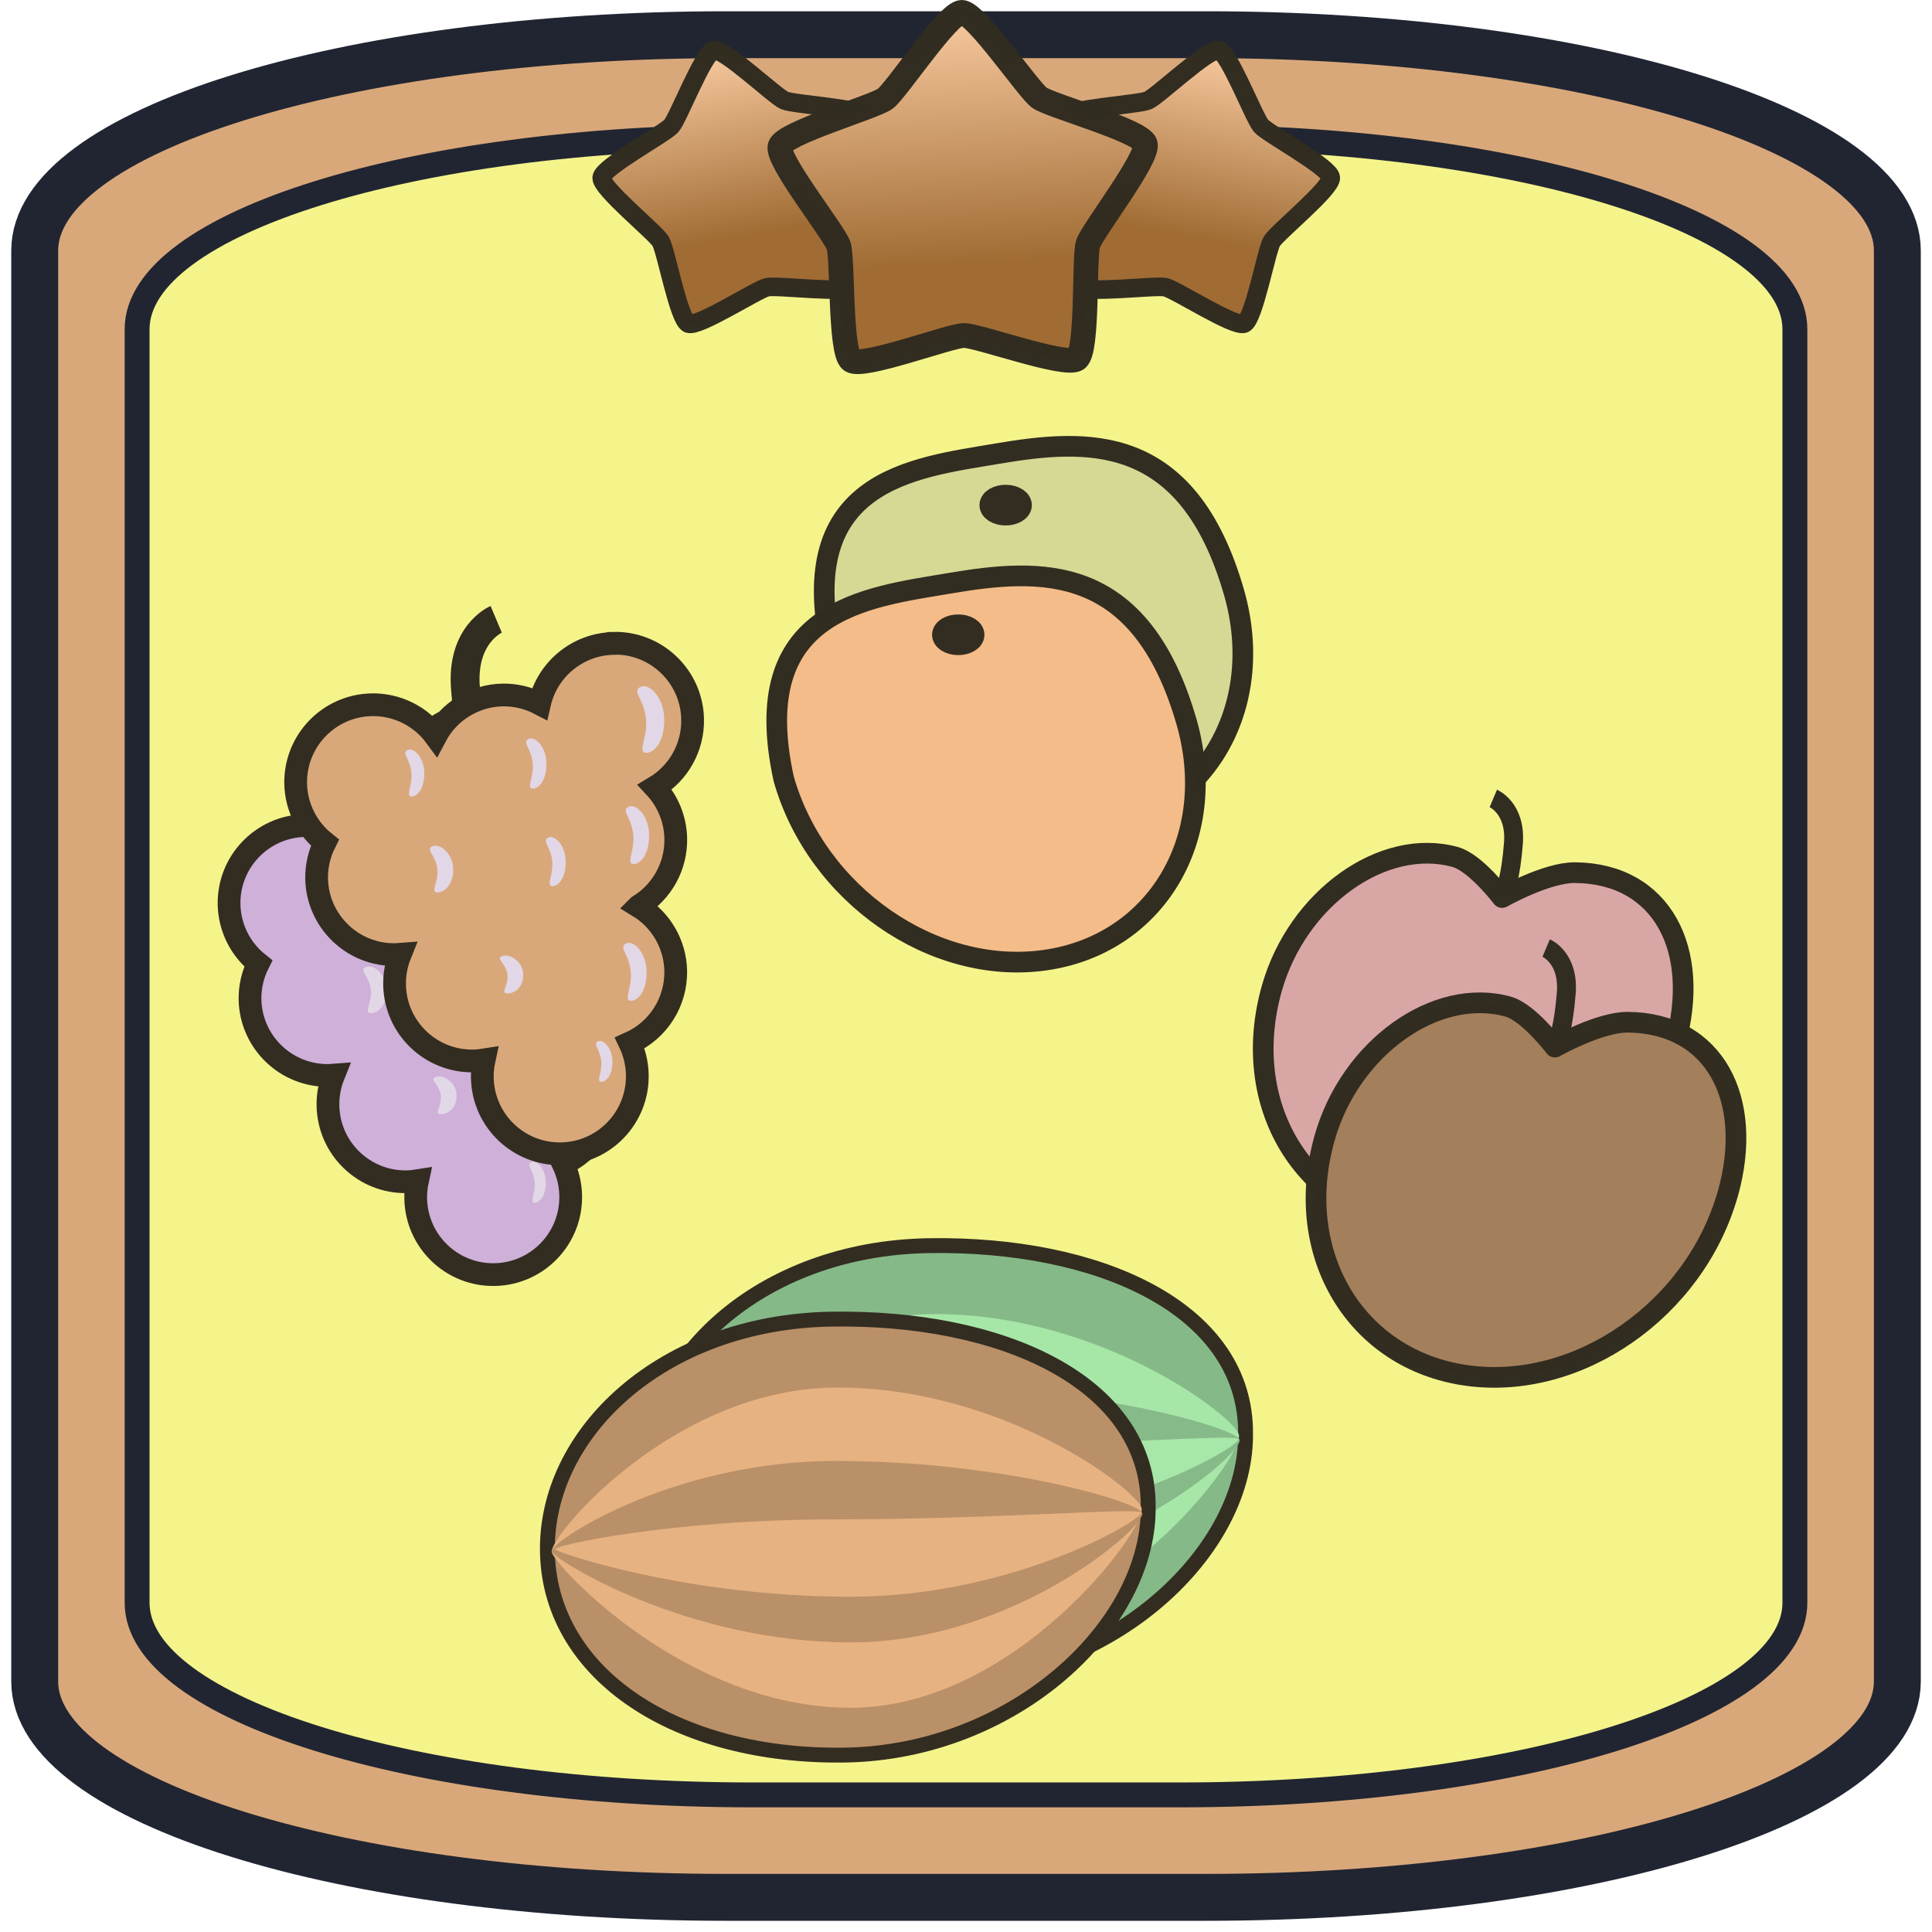
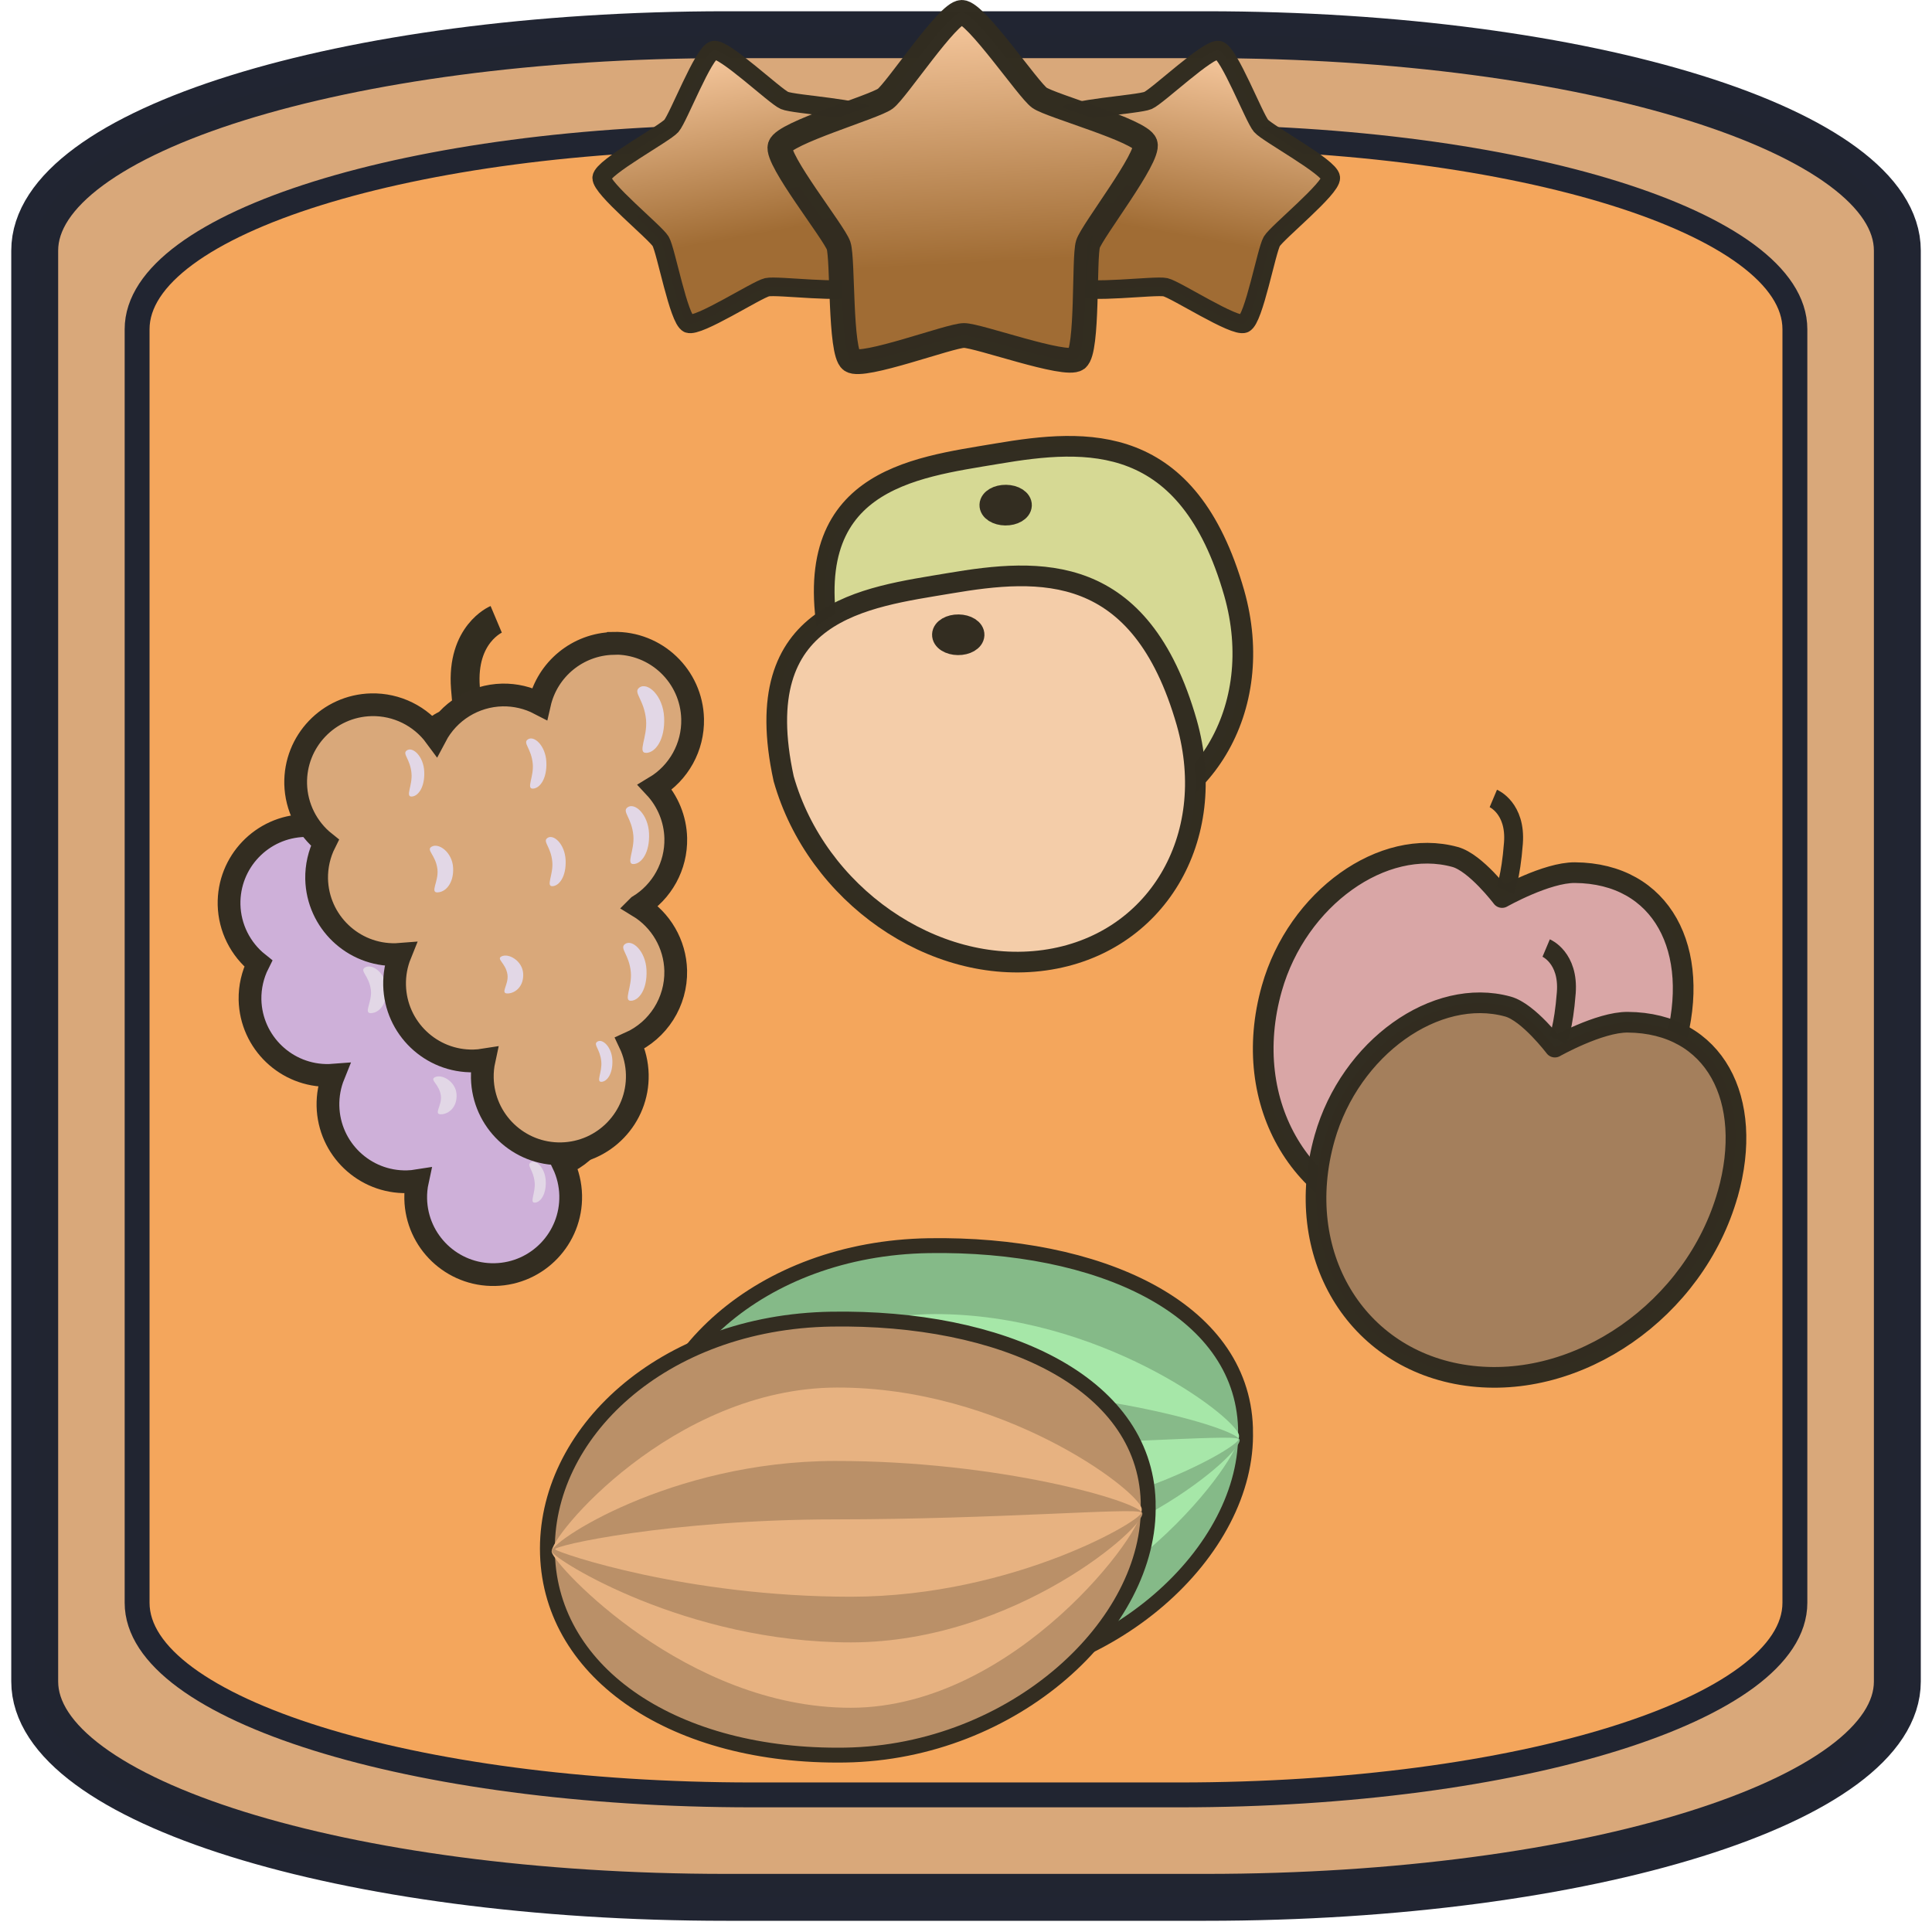
<svg xmlns="http://www.w3.org/2000/svg" xmlns:xlink="http://www.w3.org/1999/xlink" width="130" height="130" viewBox="0 0 34.396 34.396" version="1.1" id="svg1">
  <defs id="defs1">
    <linearGradient id="linearGradient33">
      <stop style="stop-color:#ffd1a8;stop-opacity:1;" offset="0" id="stop33" />
      <stop style="stop-color:#a06c34;stop-opacity:1;" offset="0.696" id="stop34" />
    </linearGradient>
    <linearGradient xlink:href="#linearGradient33" id="linearGradient12" gradientUnits="userSpaceOnUse" x1="9.158" y1="0.654" x2="9.524" y2="7.639" />
    <linearGradient xlink:href="#linearGradient33" id="linearGradient13" gradientUnits="userSpaceOnUse" x1="9.158" y1="0.654" x2="9.524" y2="7.639" />
    <linearGradient xlink:href="#linearGradient33" id="linearGradient14" gradientUnits="userSpaceOnUse" x1="9.158" y1="0.654" x2="9.524" y2="7.639" />
  </defs>
  <g id="layer1">
    <rect style="fill:#d9a87a;stroke:#212532;stroke-width:0.835;stroke-linejoin:round;stroke-miterlimit:8.2;stroke-opacity:0.996;stroke-dasharray:none;fill-opacity:1" id="rect1" width="33.161" height="33.161" x="0.618" y="0.618" ry="3.843" rx="12.308" />
-     <rect style="fill:#f4f48b;stroke:#212532;stroke-width:0.443;stroke-linejoin:round;stroke-miterlimit:8.2;stroke-dasharray:none;stroke-opacity:0.996;fill-opacity:1" id="rect1-8" width="29.514" height="29.514" x="2.441" y="2.441" ry="3.42" rx="10.954" />
+     <rect style="fill:#f4a65c;stroke:#212532;stroke-width:0.443;stroke-linejoin:round;stroke-miterlimit:8.2;stroke-dasharray:none;stroke-opacity:0.996;fill-opacity:1" id="rect1-8" width="29.514" height="29.514" x="2.441" y="2.441" ry="3.42" rx="10.954" />
    <path style="fill:#d97a7a;fill-opacity:0;stroke:#322d21;stroke-width:0.514;stroke-linejoin:round;stroke-miterlimit:8.2;stroke-opacity:0.996" d="m 8.512,13.529 c 0,0 -0.153,-0.329 -0.226,-1.285 -0.073,-0.956 0.548,-1.218 0.548,-1.218" id="path9-6-5" />
    <path id="path8" style="fill:#d9a6a6;stroke:#322d21;stroke-width:0.368;stroke-linejoin:round;stroke-miterlimit:8.2;stroke-opacity:0.996;fill-opacity:1" d="m 29.819,18.594 c -0.584,2.06 -2.663,3.507 -4.645,3.231 -1.982,-0.276 -3.115,-2.17 -2.531,-4.23 0.454,-1.603 1.98,-2.692 3.263,-2.338 0.366,0.101 0.836,0.722 0.836,0.722 0,0 0.791,-0.447 1.296,-0.443 1.553,0.011 2.257,1.378 1.782,3.058 z" />
    <path id="path8-2" style="fill:#d6d994;fill-opacity:1;stroke:#322d21;stroke-width:0.368;stroke-linejoin:round;stroke-miterlimit:8.2;stroke-opacity:0.996" d="m 14.797,11.557 c 0.584,2.06 2.663,3.507 4.645,3.231 1.982,-0.276 3.115,-2.17 2.531,-4.23 -0.823,-2.874 -2.613,-2.753 -4.222,-2.481 -1.5,0.254 -3.611,0.466 -2.954,3.48 z" />
    <path style="fill:#d97a7a;fill-opacity:0;stroke:#322d21;stroke-width:0.336;stroke-linejoin:round;stroke-miterlimit:8.2;stroke-opacity:0.996" d="m 26.796,15.853 c 0,0 0.1,-0.215 0.148,-0.841 0.048,-0.626 -0.358,-0.797 -0.358,-0.797" id="path9" />
    <path id="path8-5" style="fill:#a47f5c;stroke:#322d21;stroke-width:0.368;stroke-linejoin:round;stroke-miterlimit:8.2;stroke-opacity:0.996;fill-opacity:1" d="m 30.759,21.257 c -0.584,2.06 -2.663,3.507 -4.645,3.231 -1.982,-0.276 -3.115,-2.17 -2.531,-4.23 0.454,-1.603 1.98,-2.692 3.263,-2.338 0.366,0.101 0.836,0.722 0.836,0.722 0,0 0.791,-0.447 1.296,-0.443 1.553,0.011 2.257,1.378 1.782,3.058 z" />
    <path style="fill:#d97a7a;fill-opacity:0;stroke:#322d21;stroke-width:0.336;stroke-linejoin:round;stroke-miterlimit:8.2;stroke-opacity:0.996" d="m 27.737,18.516 c 0,0 0.1,-0.215 0.148,-0.841 0.048,-0.626 -0.358,-0.797 -0.358,-0.797" id="path9-7" />
    <path style="fill:#d97a7a;fill-opacity:0;stroke:#322d21;stroke-width:0.514;stroke-linejoin:round;stroke-miterlimit:8.2;stroke-opacity:0.996" d="m 7.602,15.411 c 0,0 -0.153,-0.329 -0.226,-1.285 -0.073,-0.956 0.548,-1.218 0.548,-1.218" id="path9-6" />
    <path style="fill:url(#linearGradient12);fill-opacity:1;fill-rule:nonzero;stroke:#322d21;stroke-width:0.443;stroke-linejoin:round;stroke-miterlimit:8.2;stroke-opacity:0.996" id="path1-5-7" d="M 11.386,7.222 C 11.183,7.371 9.615,6.801 9.363,6.803 9.112,6.804 7.551,7.395 7.346,7.249 7.142,7.102 7.199,5.434 7.12,5.196 7.04,4.957 5.996,3.655 6.072,3.415 6.148,3.176 7.752,2.715 7.955,2.565 8.157,2.416 9.073,1.021 9.324,1.019 c 0.251,-0.002 1.186,1.381 1.39,1.528 0.204,0.146 1.815,0.586 1.894,0.825 0.079,0.239 -0.947,1.555 -1.024,1.794 -0.076,0.24 0.003,1.907 -0.199,2.056 z" transform="matrix(0.7284932,0.1689472,-0.1689472,0.7284932,15.07683,-1.424173)" />
    <path style="fill:url(#linearGradient13);fill-opacity:1;fill-rule:nonzero;stroke:#322d21;stroke-width:0.443;stroke-linejoin:round;stroke-miterlimit:8.2;stroke-opacity:0.996" id="path1-5-7-0" d="M 11.386,7.222 C 11.183,7.371 9.615,6.801 9.363,6.803 9.112,6.804 7.551,7.395 7.346,7.249 7.142,7.102 7.199,5.434 7.12,5.196 7.04,4.957 5.996,3.655 6.072,3.415 6.148,3.176 7.752,2.715 7.955,2.565 8.157,2.416 9.073,1.021 9.324,1.019 c 0.251,-0.002 1.186,1.381 1.39,1.528 0.204,0.146 1.815,0.586 1.894,0.825 0.079,0.239 -0.947,1.555 -1.024,1.794 -0.076,0.24 0.003,1.907 -0.199,2.056 z" transform="matrix(-0.7284932,0.1689472,0.1689472,0.7284932,19.32778,-1.424173)" />
    <path style="fill:url(#linearGradient14);fill-opacity:1;fill-rule:nonzero;stroke:#322d21;stroke-width:0.443;stroke-linejoin:round;stroke-miterlimit:8.2;stroke-opacity:0.996" id="path1-5-4" d="M 11.386,7.222 C 11.183,7.371 9.615,6.801 9.363,6.803 9.112,6.804 7.551,7.395 7.346,7.249 7.142,7.102 7.199,5.434 7.12,5.196 7.04,4.957 5.996,3.655 6.072,3.415 6.148,3.176 7.752,2.715 7.955,2.565 8.157,2.416 9.073,1.021 9.324,1.019 c 0.251,-0.002 1.186,1.381 1.39,1.528 0.204,0.146 1.815,0.586 1.894,0.825 0.079,0.239 -0.947,1.555 -1.024,1.794 -0.076,0.24 0.003,1.907 -0.199,2.056 z" transform="matrix(0.9945855,0,0,0.9945855,7.848736,-0.7933162)" />
    <path id="path1" style="fill:#ceb0d9;fill-opacity:1;stroke:#332d21;stroke-width:0.405;stroke-dasharray:none;stroke-opacity:1" d="M 9.732,13.606 A 1.38,1.38 0 0 0 8.419,14.679 1.38,1.38 0 0 0 7.757,14.524 1.38,1.38 0 0 0 6.568,15.26 1.38,1.38 0 0 0 5.425,14.698 a 1.38,1.38 0 0 0 -1.347,1.41 1.38,1.38 0 0 0 0.52,1.045 1.38,1.38 0 0 0 -0.147,0.645 1.38,1.38 0 0 0 1.41,1.348 1.38,1.38 0 0 0 0.078,-0.004 1.38,1.38 0 0 0 -0.1,0.549 1.38,1.38 0 0 0 1.41,1.348 1.38,1.38 0 0 0 0.183,-0.017 1.38,1.38 0 0 0 -0.031,0.322 1.38,1.38 0 0 0 1.41,1.348 1.38,1.38 0 0 0 1.349,-1.41 v -0.002 a 1.38,1.38 0 0 0 -0.133,-0.559 1.38,1.38 0 0 0 0.817,-1.29 v -0.002 a 1.38,1.38 0 0 0 -0.663,-1.144 1.38,1.38 0 0 1 7.89e-4,-7.89e-4 1.38,1.38 0 0 0 0.663,-1.21 v -0.002 a 1.38,1.38 0 0 0 -0.37,-0.906 1.38,1.38 0 0 0 0.67,-1.214 v -0.002 A 1.38,1.38 0 0 0 9.732,13.606 Z" />
    <path id="path7" style="fill:#85ba88;stroke:#332d21;stroke-width:0.265;fill-opacity:1" d="m 22.174,25.463 c 0.066,2.143 -2.383,4.427 -5.395,4.475 -3.012,0.047 -5.232,-1.432 -5.299,-3.575 -0.068,-2.143 2.042,-4.137 5.054,-4.186 3.012,-0.049 5.571,1.1 5.64,3.242 z" />
    <path id="path10" style="fill:#a6e7a8;fill-opacity:1;stroke:#332d21;stroke-width:0;stroke-dasharray:none" d="m 16.884,29.096 c -2.934,0.005 -5.264,-2.52 -5.329,-2.769 -0.066,-0.249 2.145,-2.926 5.078,-2.932 2.934,-0.006 5.319,1.797 5.423,2.147 0.101,0.349 -2.239,3.548 -5.172,3.554 z" />
    <path id="path10-6" style="fill:#87ba89;fill-opacity:1;stroke:#332d21;stroke-width:0;stroke-dasharray:none" d="m 16.884,27.933 c -2.934,0.003 -5.264,-1.464 -5.329,-1.615 -0.066,-0.151 2.104,-1.611 5.037,-1.615 2.934,-0.004 5.37,0.711 5.475,0.923 0.101,0.212 -2.249,2.304 -5.183,2.307 z" />
    <path id="path10-65" style="fill:#a7e7a9;fill-opacity:1;stroke:#332d21;stroke-width:0;stroke-dasharray:none" d="m 16.884,27.119 c -2.934,0.001 -5.202,-0.778 -5.268,-0.842 -0.066,-0.064 2.042,-0.533 4.976,-0.535 2.934,-0.002 5.35,-0.214 5.454,-0.124 0.101,0.09 -2.228,1.499 -5.162,1.501 z" />
    <path id="path7-0" style="fill:#ba9068;fill-opacity:1;stroke:#332d21;stroke-width:0.265" d="m 20.441,26.771 c 0.066,2.143 -2.383,4.427 -5.395,4.475 -3.012,0.047 -5.232,-1.432 -5.299,-3.575 -0.068,-2.143 2.042,-4.137 5.054,-4.186 3.012,-0.049 5.571,1.1 5.64,3.242 z" />
    <path id="path10-0" style="fill:#e7b281;fill-opacity:1;stroke:#332d21;stroke-width:0;stroke-dasharray:none" d="m 15.152,30.404 c -2.934,0.005 -5.264,-2.52 -5.329,-2.769 -0.066,-0.249 2.145,-2.926 5.078,-2.932 2.934,-0.006 5.319,1.797 5.423,2.147 0.101,0.349 -2.239,3.548 -5.172,3.554 z" />
    <path id="path10-6-1" style="fill:#ba9068;fill-opacity:1;stroke:#332d21;stroke-width:0;stroke-dasharray:none" d="m 15.152,29.24 c -2.934,0.003 -5.264,-1.464 -5.329,-1.615 -0.066,-0.151 2.104,-1.611 5.037,-1.615 2.934,-0.004 5.37,0.711 5.475,0.923 0.101,0.212 -2.249,2.304 -5.183,2.307 z" />
    <path id="path10-65-4" style="fill:#e7b281;fill-opacity:1;stroke:#332d21;stroke-width:0;stroke-dasharray:none" d="m 15.152,28.427 c -2.934,0.001 -5.202,-0.778 -5.268,-0.842 -0.066,-0.064 2.042,-0.533 4.976,-0.535 2.934,-0.002 5.35,-0.214 5.454,-0.124 0.101,0.09 -2.228,1.499 -5.162,1.501 z" />
    <path id="path11" style="fill:#e2d7e6;stroke:#332d21;stroke-width:0" d="m 10.32,15.554 c -0.164,0.007 0.023,-0.278 -0.004,-0.585 -0.033,-0.366 -0.236,-0.488 -0.122,-0.575 0.145,-0.111 0.426,0.138 0.444,0.532 0.017,0.393 -0.153,0.622 -0.317,0.629 z" />
    <path id="path11-6" style="fill:#e2d7e6;stroke:#332d21;stroke-width:0" d="m 10.094,17.534 c -0.142,0.006 0.02,-0.242 -0.004,-0.508 -0.029,-0.318 -0.205,-0.424 -0.106,-0.5 0.126,-0.097 0.37,0.12 0.385,0.462 0.015,0.342 -0.133,0.541 -0.275,0.546 z" />
    <path id="path11-3" style="fill:#e2d7e6;stroke:#332d21;stroke-width:0" d="m 10.049,19.967 c -0.142,0.006 0.02,-0.242 -0.004,-0.508 -0.029,-0.318 -0.205,-0.424 -0.106,-0.5 0.126,-0.097 0.37,0.12 0.385,0.462 0.015,0.342 -0.133,0.541 -0.275,0.546 z" />
    <path id="path11-66" style="fill:#e2d7e6;stroke:#332d21;stroke-width:0" d="m 9.522,21.411 c -0.1,0.004 0.014,-0.171 -0.003,-0.359 -0.02,-0.225 -0.145,-0.3 -0.075,-0.353 0.089,-0.068 0.261,0.085 0.272,0.326 0.011,0.241 -0.094,0.382 -0.194,0.386 z" />
    <path id="path11-63" style="fill:#e2d7e6;stroke:#332d21;stroke-width:0" d="m 7.853,19.838 c -0.142,0.004 0.02,-0.158 -0.004,-0.333 -0.029,-0.208 -0.205,-0.278 -0.106,-0.327 0.126,-0.063 0.37,0.079 0.385,0.302 0.015,0.224 -0.133,0.354 -0.275,0.358 z" />
    <path id="path11-9" style="fill:#e2d7e6;stroke:#332d21;stroke-width:0" d="m 8.65,17.928 c -0.121,0.005 0.017,-0.205 -0.003,-0.432 -0.024,-0.27 -0.174,-0.36 -0.09,-0.424 0.107,-0.082 0.314,0.102 0.327,0.392 0.013,0.29 -0.113,0.459 -0.234,0.464 z" />
    <path id="path11-8" style="fill:#e2d7e6;stroke:#332d21;stroke-width:0" d="m 8.302,16.191 c -0.123,0.005 0.018,-0.209 -0.003,-0.44 -0.025,-0.276 -0.178,-0.368 -0.092,-0.433 0.109,-0.084 0.321,0.104 0.334,0.4 0.013,0.296 -0.115,0.468 -0.239,0.473 z" />
    <path id="path11-36" style="fill:#e2d7e6;stroke:#332d21;stroke-width:0" d="m 6.143,16.332 c -0.116,0.005 0.016,-0.196 -0.003,-0.413 -0.023,-0.259 -0.167,-0.345 -0.086,-0.406 0.103,-0.078 0.301,0.098 0.313,0.375 0.012,0.278 -0.108,0.44 -0.224,0.444 z" />
    <path id="path11-0" style="fill:#e2d7e6;stroke:#332d21;stroke-width:0" d="m 6.607,18.038 c -0.142,0.005 0.02,-0.195 -0.004,-0.41 -0.029,-0.256 -0.205,-0.342 -0.106,-0.403 0.126,-0.078 0.37,0.097 0.385,0.372 0.015,0.275 -0.133,0.436 -0.275,0.44 z" />
    <path style="fill:#d99f7a;fill-opacity:1;stroke:#332d21;stroke-width:0.398;stroke-dasharray:none;stroke-opacity:1" id="path12" d="m -17.637,8.989 a 0.267,0.163 0 0 1 -0.261,0.167 0.267,0.163 0 0 1 -0.273,-0.159 0.267,0.163 0 0 1 0.261,-0.167 0.267,0.163 0 0 1 0.273,0.159" transform="scale(-1,1)" />
-     <path id="path8-2-7" style="fill:#f4bc89;fill-opacity:1;stroke:#322d21;stroke-width:0.368;stroke-linejoin:round;stroke-miterlimit:8.2;stroke-opacity:0.996" d="m 13.952,13.864 c 0.584,2.06 2.663,3.507 4.645,3.231 1.982,-0.276 3.115,-2.17 2.531,-4.23 -0.823,-2.874 -2.613,-2.753 -4.222,-2.481 -1.5,0.254 -3.611,0.466 -2.954,3.48 z" />
+     <path id="path8-2-7" style="fill:#f4cda9;fill-opacity:1;stroke:#322d21;stroke-width:0.368;stroke-linejoin:round;stroke-miterlimit:8.2;stroke-opacity:0.996" d="m 13.952,13.864 c 0.584,2.06 2.663,3.507 4.645,3.231 1.982,-0.276 3.115,-2.17 2.531,-4.23 -0.823,-2.874 -2.613,-2.753 -4.222,-2.481 -1.5,0.254 -3.611,0.466 -2.954,3.48 z" />
    <path style="fill:#d99f7a;fill-opacity:1;stroke:#332d21;stroke-width:0.398;stroke-dasharray:none;stroke-opacity:1" id="path12-7" d="m -16.793,11.297 a 0.267,0.163 0 0 1 -0.261,0.167 0.267,0.163 0 0 1 -0.273,-0.159 0.267,0.163 0 0 1 0.261,-0.167 0.267,0.163 0 0 1 0.273,0.159" transform="scale(-1,1)" />
    <path id="path1-9" style="fill:#d9a87a;fill-opacity:1;stroke:#332d21;stroke-width:0.405;stroke-dasharray:none;stroke-opacity:1" d="m 10.918,11.455 a 1.38,1.38 0 0 0 -1.313,1.073 1.38,1.38 0 0 0 -0.662,-0.155 1.38,1.38 0 0 0 -1.189,0.736 1.38,1.38 0 0 0 -1.143,-0.562 1.38,1.38 0 0 0 -1.347,1.41 1.38,1.38 0 0 0 0.52,1.045 1.38,1.38 0 0 0 -0.147,0.645 1.38,1.38 0 0 0 1.41,1.348 1.38,1.38 0 0 0 0.078,-0.004 1.38,1.38 0 0 0 -0.1,0.549 1.38,1.38 0 0 0 1.41,1.348 1.38,1.38 0 0 0 0.183,-0.017 1.38,1.38 0 0 0 -0.031,0.322 1.38,1.38 0 0 0 1.41,1.348 1.38,1.38 0 0 0 1.349,-1.41 v -0.002 a 1.38,1.38 0 0 0 -0.133,-0.559 1.38,1.38 0 0 0 0.817,-1.29 v -0.002 a 1.38,1.38 0 0 0 -0.663,-1.144 1.38,1.38 0 0 1 7.89e-4,-7.89e-4 1.38,1.38 0 0 0 0.663,-1.21 v -0.002 a 1.38,1.38 0 0 0 -0.37,-0.906 1.38,1.38 0 0 0 0.67,-1.214 v -0.002 a 1.38,1.38 0 0 0 -1.411,-1.347 z" />
    <path id="path11-98" style="fill:#e2d7e6;stroke:#332d21;stroke-width:0" d="m 11.506,13.403 c -0.164,0.007 0.023,-0.278 -0.004,-0.585 -0.033,-0.366 -0.236,-0.488 -0.122,-0.575 0.145,-0.111 0.426,0.138 0.444,0.532 0.017,0.393 -0.153,0.622 -0.317,0.629 z" />
    <path id="path11-6-1" style="fill:#e2d7e6;stroke:#332d21;stroke-width:0" d="m 11.28,15.383 c -0.142,0.006 0.02,-0.242 -0.004,-0.508 -0.029,-0.318 -0.205,-0.424 -0.106,-0.5 0.126,-0.097 0.37,0.12 0.385,0.462 0.015,0.342 -0.133,0.541 -0.275,0.546 z" />
    <path id="path11-3-8" style="fill:#e2d7e6;stroke:#332d21;stroke-width:0" d="m 11.235,17.817 c -0.142,0.006 0.02,-0.242 -0.004,-0.508 -0.029,-0.318 -0.205,-0.424 -0.106,-0.5 0.126,-0.097 0.37,0.12 0.385,0.462 0.015,0.342 -0.133,0.541 -0.275,0.546 z" />
    <path id="path11-66-2" style="fill:#e2d7e6;stroke:#332d21;stroke-width:0" d="m 10.708,19.26 c -0.1,0.004 0.014,-0.171 -0.003,-0.359 -0.02,-0.225 -0.145,-0.3 -0.075,-0.353 0.089,-0.068 0.261,0.085 0.272,0.326 0.011,0.241 -0.094,0.382 -0.194,0.386 z" />
    <path id="path11-63-6" style="fill:#e2d7e6;stroke:#332d21;stroke-width:0" d="m 9.039,17.687 c -0.142,0.004 0.02,-0.158 -0.004,-0.333 -0.029,-0.208 -0.205,-0.278 -0.106,-0.327 0.126,-0.063 0.37,0.079 0.385,0.302 0.015,0.224 -0.133,0.354 -0.275,0.358 z" />
    <path id="path11-9-6" style="fill:#e2d7e6;stroke:#332d21;stroke-width:0" d="m 9.836,15.777 c -0.121,0.005 0.017,-0.205 -0.003,-0.432 -0.024,-0.27 -0.174,-0.36 -0.09,-0.424 0.107,-0.082 0.314,0.102 0.327,0.392 0.013,0.29 -0.113,0.459 -0.234,0.464 z" />
    <path id="path11-8-0" style="fill:#e2d7e6;stroke:#332d21;stroke-width:0" d="m 9.488,14.04 c -0.123,0.005 0.018,-0.209 -0.003,-0.44 -0.025,-0.276 -0.178,-0.368 -0.092,-0.433 0.109,-0.084 0.321,0.104 0.334,0.4 0.013,0.296 -0.115,0.468 -0.239,0.473 z" />
    <path id="path11-36-3" style="fill:#e2d7e6;stroke:#332d21;stroke-width:0" d="m 7.329,14.181 c -0.116,0.005 0.016,-0.196 -0.003,-0.413 -0.023,-0.259 -0.167,-0.345 -0.086,-0.406 0.103,-0.078 0.301,0.098 0.313,0.375 0.012,0.278 -0.108,0.44 -0.224,0.444 z" />
    <path id="path11-0-8" style="fill:#e2d7e6;stroke:#332d21;stroke-width:0" d="m 7.792,15.888 c -0.142,0.005 0.02,-0.195 -0.004,-0.41 -0.029,-0.256 -0.205,-0.342 -0.106,-0.403 0.126,-0.078 0.37,0.097 0.385,0.372 0.015,0.275 -0.133,0.436 -0.275,0.44 z" />
  </g>
</svg>
